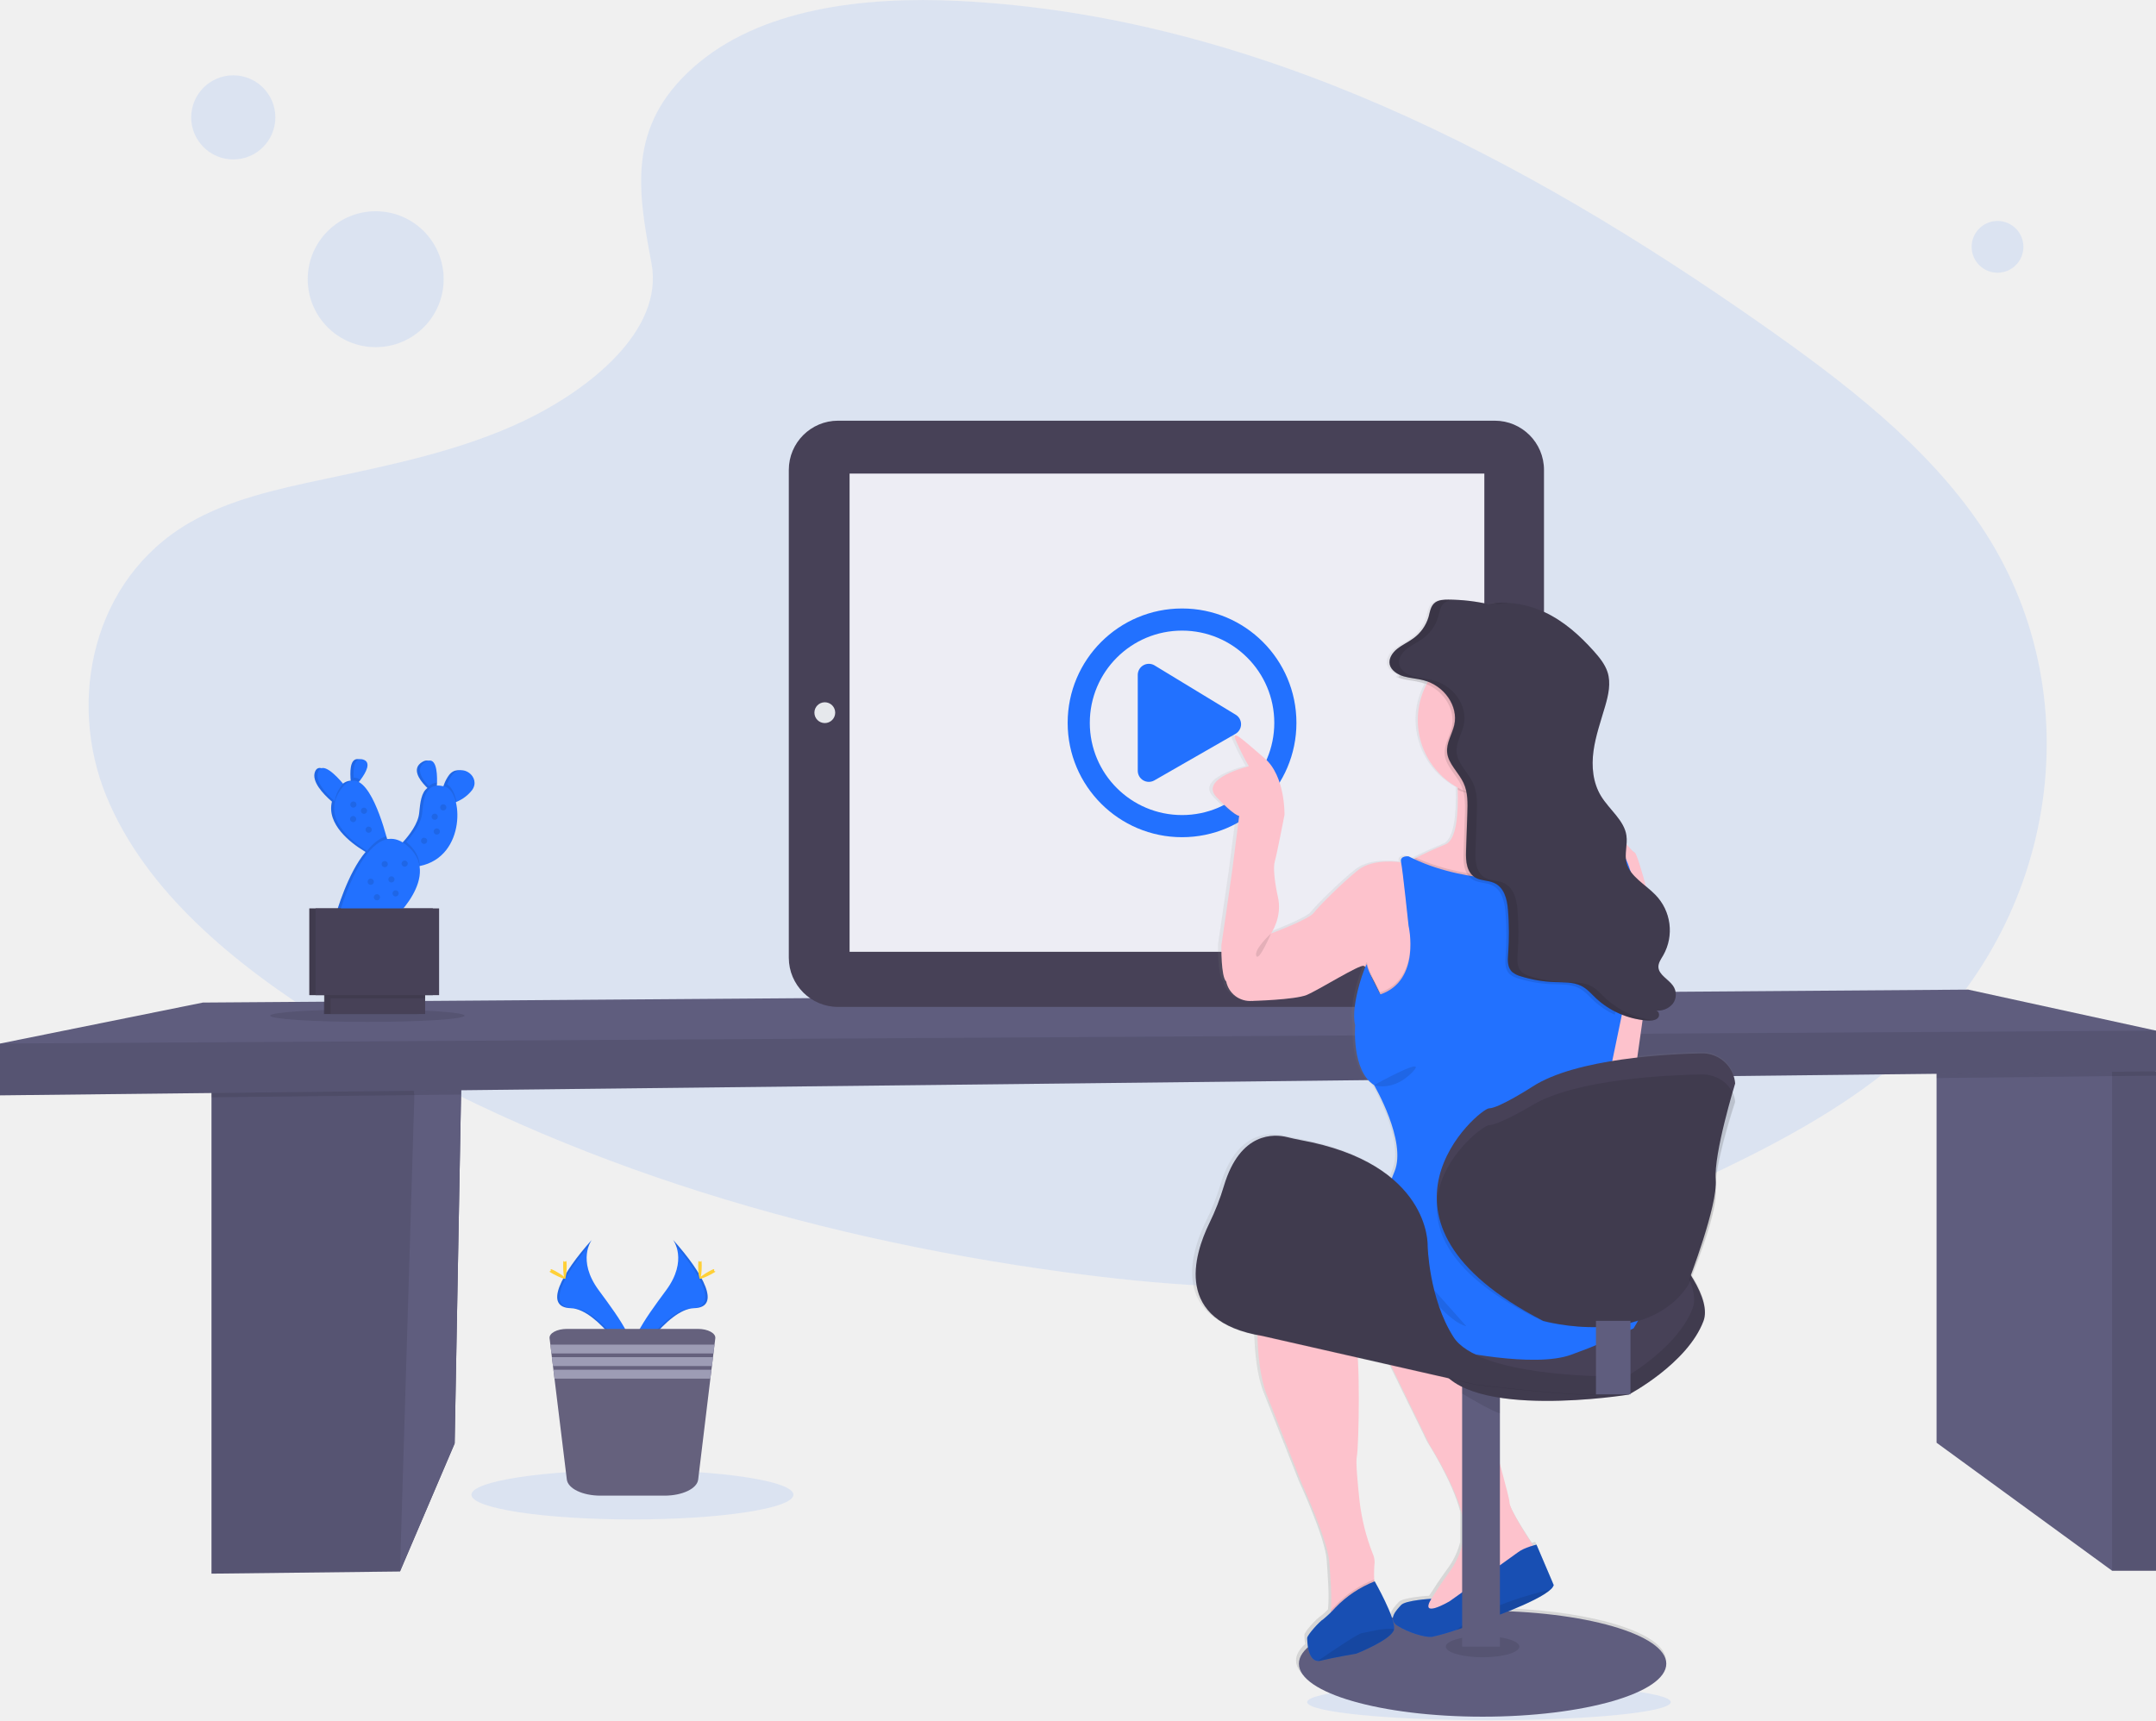
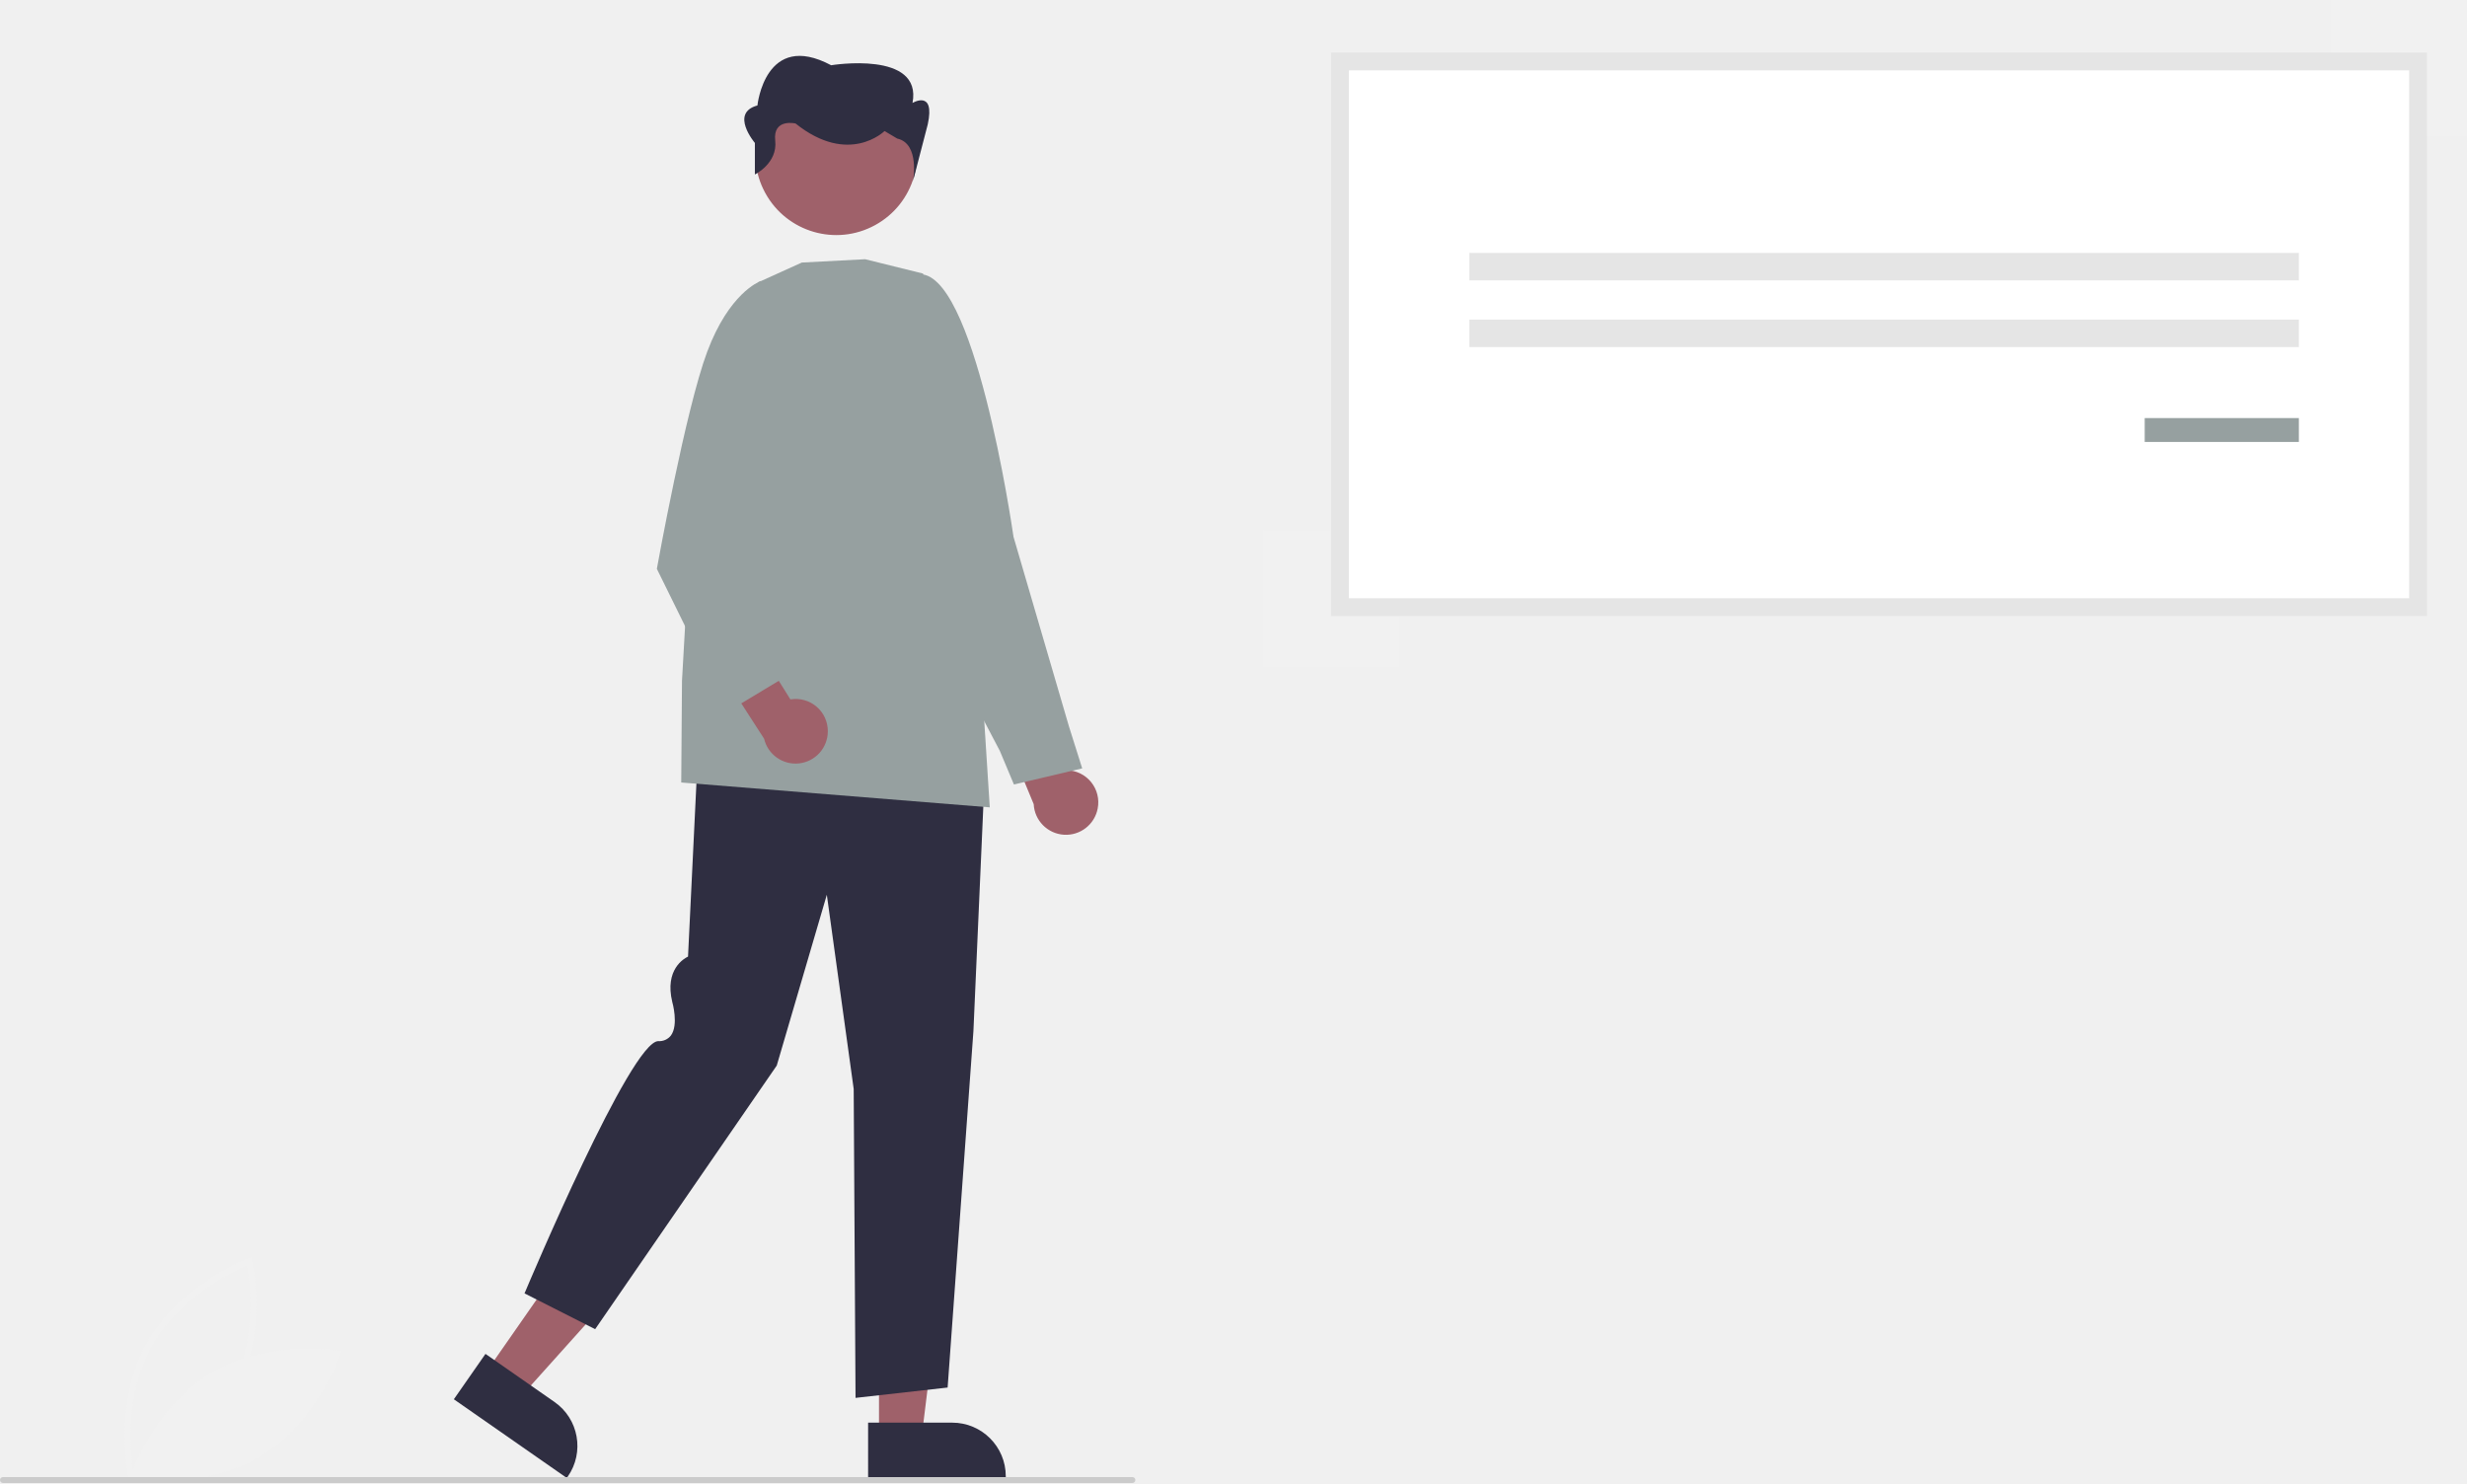
- <svg xmlns="http://www.w3.org/2000/svg" id="26e08365-e7f3-4f87-b2fd-e29738693ebb" data-name="Layer 1" width="999" height="797.25" viewBox="0 0 999 797.25">
-   <defs>
-     <linearGradient id="c24143ca-a0c1-48a5-a3b5-0343775bf348" x1="778.67" y1="845.35" x2="778.67" y2="329.26" gradientUnits="userSpaceOnUse">
-       <stop offset="0" stop-color="gray" stop-opacity="0.25" />
-       <stop offset="0.54" stop-color="gray" stop-opacity="0.12" />
-       <stop offset="1" stop-color="gray" stop-opacity="0.1" />
-     </linearGradient>
-   </defs>
-   <path d="M421.71,82.64c30.78-27.43,79.11-33,123.09-30.84,138.16,6.87,262.87,73.56,370.74,149,39.05,27.31,77.5,56.74,102.85,94.35,51.6,76.57,36.3,182.63-35.46,245.7-24.41,21.46-54,37.91-84.39,52.5-54,25.93-112.31,46.74-173.62,52.67-43.73,4.22-88,.79-131.46-5.11C472,624.45,352.81,588,252.9,525.72c-43.82-27.33-85.13-61.3-103.19-105.52S143.21,320,188,293.8c18.51-10.82,40.64-15.71,62.3-20.3,31.89-6.76,64.29-13.42,93.06-27.15,29.72-14.19,64.92-41.63,59-73C396,139.63,391,110,421.71,82.64Z" transform="translate(-100.5 -51.37)" fill="#2271ff" opacity="0.1" />
-   <circle cx="174.08" cy="129.4" r="31.5" fill="#2271ff" opacity="0.1" />
-   <circle cx="108.09" cy="54.4" r="19.5" fill="#2271ff" opacity="0.1" />
-   <circle cx="925.57" cy="114.4" r="12" fill="#2271ff" opacity="0.1" />
-   <ellipse cx="689.92" cy="788.85" rx="84.24" ry="8.4" fill="#2271ff" opacity="0.1" />
-   <polygon points="214 487.31 213.63 507.26 210.67 668.97 185.33 728.31 98 729.31 98 496.5 189.14 489.28 214 487.31" fill="#5f5d7e" />
-   <polygon points="214 487.31 213.63 507.26 210.67 668.97 185.33 728.31 98 729.31 98 496.5 189.14 489.28 214 487.31" opacity="0.1" />
-   <polygon points="214 487.31 213.63 507.26 210.67 668.97 185.33 728.31 192 507.64 191.98 507.5 189.14 489.28 214 487.31" fill="#5f5d7e" />
-   <polygon points="189.14 489.28 214 487.31 213.63 507.26 191.98 507.5 98 508.55 98 496.5 189.14 489.28" opacity="0.1" />
-   <polygon points="999 496.5 999 727.97 978.67 727.97 897.33 668.64 897.33 489.97 970 483.14 974.46 485.19 978.67 487.13 999 496.5" fill="#5f5d7e" />
-   <rect x="978.67" y="485.19" width="20.33" height="242.78" opacity="0.1" />
-   <polygon points="999 485.19 999 498.5 978.67 498.73 897.33 499.63 897.33 489.97 970 483.14 974.46 485.19 978.67 487.13 978.67 485.19 999 485.19" opacity="0.1" />
-   <polygon points="999 477.64 999 496.5 0 507.64 0 483.64 94 464.64 912 458.64 999 477.64" fill="#5f5d7e" />
-   <polygon points="999 477.64 999 496.5 0 507.64 0 483.64 999 477.64" opacity="0.1" />
-   <rect x="365.5" y="194.97" width="349.92" height="271.69" rx="22.82" ry="22.82" fill="#474157" />
-   <rect x="393.66" y="219.48" width="294.12" height="221.63" fill="#ededf4" />
-   <circle cx="382.18" cy="330.29" r="4.82" fill="#e6e8ec" />
-   <circle cx="700.81" cy="330.81" r="7.95" fill="#e6e8ec" />
-   <path d="M672.93,382.52l-37.61-22.86a5.14,5.14,0,0,0-7.63,4.48V408.6a5.14,5.14,0,0,0,7.63,4.48l37.61-21.58A5.15,5.15,0,0,0,672.93,382.52Zm28.28,3.85a53,53,0,1,0-53,53A53,53,0,0,0,701.21,386.37Zm-95.74,0a42.74,42.74,0,1,1,42.74,42.74A42.73,42.73,0,0,1,605.47,386.37Z" transform="translate(-100.5 -51.37)" fill="#2271ff" />
-   <path d="M904.38,560.51a12.5,12.5,0,0,0-1.13-3.52c.76-2.59,1.25-4.18,1.25-4.18s0-.38-.12-1a15.35,15.35,0,0,0-15.55-12.88c-6,.11-17.38.51-30,1.93.72-5.05,1.58-11.09,2.48-17.31l1.65.18c.38,0,.78,0,1.18.06h.53a5.44,5.44,0,0,0,3.66-1.12,2.16,2.16,0,0,0-.67-3.54,8.92,8.92,0,0,0,7.83-3.28,7,7,0,0,0,0-8.14c-2.11-3-6.58-5-6.82-8.53-.13-2,1.21-3.8,2.26-5.57a23.27,23.27,0,0,0-3.67-27.95,54.76,54.76,0,0,0-4.44-3.95c-2.2-8.08-4.5-15.3-5.18-15.53-.88-.29-2.39-2.19-3.83-3.82a18.4,18.4,0,0,0-.07-4.13c-1.06-7-8-12-11.82-18.18s-4.51-13.75-3.53-20.83,3.45-13.93,5.46-20.84c1.5-5.13,2.75-10.58,1.07-15.67-1.19-3.63-3.78-6.77-6.45-9.72-6.41-7.09-13.8-13.73-22.92-18a45.55,45.55,0,0,0-20.29-4.34h-.07l-1.1.06-.78.05-.78.08-.83.08h0c-.85.11-1.69.24-2.53.41a87.31,87.31,0,0,0-18.55-2.08h-.81a9.5,9.5,0,0,0-5.3,1.25c-2.22,1.55-2.5,4.33-3.17,6.75a18.73,18.73,0,0,1-7.2,10c-2.39,1.72-5.2,3-7.48,4.8s-4.06,4.5-3.45,7.16c.51,2.23,2.59,3.89,5,4.9-.29.36-.59.71-.87,1.08.47.19,1,.36,1.43.5,3,.89,6.23,1,9.27,1.81a20.31,20.31,0,0,1,2.46.83,35.12,35.12,0,0,0-4.11,16.52,35.59,35.59,0,0,0,18.62,31.22c0,.34,0,.67,0,1,.31,10.44-.48,23.14-5.82,25.29s-10.45,4.58-13.6,6.15l-1,.53c-.83-.38-1.66-.78-2.47-1.2,0,0-4.25-.5-3.51,2.74,0,0-12.85-2-19.9,3.49s-18.62,16.95-20.89,19.94S688,483.54,688,483.54s5.53-7.73,3.14-17.2c0,0-2.64-11.42-1.38-16s4.53-21.58,4.53-21.58.46-17.94-9.33-26.17-16.6-15-12.82-7a111.46,111.46,0,0,0,5.54,10.71s-23.41,5.56-15.1,14.24,10.57,8.69,10.57,8.69-2.77,21.43-3.28,25.42-5,34.39-5,34.39-.25,14.46,2.27,16.7c0,0,1.65,9.31,12.08,9,0,0,19.88-.5,25.42-2.74s24.66-14.21,26.68-13.46a1.15,1.15,0,0,1,.39.26,2.83,2.83,0,0,1,.3.3c-2,4.43-6.74,19.47-4.72,26.86,0,0-1.76,20.93,8.81,27.66,0,0,15.35,25.92,9.56,39.87-.46,1.13-.87,2.17-1.25,3.18-8.79-7.29-22.2-14-42.68-17.71-2.09-.38-4.17-.84-6.23-1.34-5.82-1.41-21.83-2.7-29.45,22.61a111.36,111.36,0,0,1-6.76,17.12c-3,6.07-6.33,14.77-6.4,23.4-.17,12.1,6.08,24.09,28.76,28.49.25,9,1.28,19.72,4.36,27.43,6.29,15.7,16.36,41.12,16.36,41.12s12.08,25.92,12.84,36.38c.49,6.85,1.21,15.83.71,22,0,.38-.06.74-.1,1.1a26.52,26.52,0,0,1-3.38,3.07c-1.76,1-7.55,7.23-7.55,8.72a26.64,26.64,0,0,0,.38,4.26c-2.74,2.39-4.24,5-4.24,7.6,0,13.52,38.37,24.48,85.7,24.48s85.69-11,85.69-24.48c0-12.34-32-22.54-73.58-24.22,8.67-3.46,16.37-7.09,19.56-10a4.68,4.68,0,0,0,1.51-2.06l-8.05-18.69s-.63.14-1.56.41l-.56-.84c-3.58-5.45-10.47-16.31-10.47-19.26,0-1.09-1.82-8.06-4.46-17.61V698c26.26,4,60.1-1.44,60.1-1.44l.15-.08h.66v-.36c4.55-2.52,27.31-15.85,34.06-33.53,2-5.16-.49-12.55-5.44-20.45,3.46-8.59,12-30.78,11.15-39.63,0-.47-.06-1-.06-1.52a26.12,26.12,0,0,0,.1-2.72c1-13,9-36.75,9-36.75S904.48,561.11,904.38,560.51Zm-170-57.76c1.82,3.2,3.77,7.29,4.54,8.95h0S736.26,506.8,734.43,502.75Zm1.9,280.1-.19.07,0-1a59.38,59.38,0,0,1,.19-7.82,9.16,9.16,0,0,0-.86-4.06,96,96,0,0,1-6.13-24.13c-1-8.72-1.83-18.23-1.31-20.65.78-3.71,1.42-31.81.45-45.66l15.48,3.48,18,36.7s11.58,17.92,15.17,32.06V766a34.6,34.6,0,0,1-5.41,11.74c-2.39,3.27-4.72,6.58-6.88,10-.66,1.06-1.39,2.15-2.12,3.17-.24,0-12.07.69-14.08,2.91-1.24,1.37-3.4,3.53-3.76,5.7l-.51.08C742,792.69,736.33,782.85,736.33,782.85Z" transform="translate(-100.5 -51.37)" fill="url(#c24143ca-a0c1-48a5-a3b5-0343775bf348)" />
-   <path d="M812.43,770l-4,13-17,14.75-25,7.18s-11.75-6.43-7.75-7.68c1.11-.35,2.43-1.62,3.77-3.28-1.4,5.1,9.73-1.47,9.73-1.47s28.75-20.5,31.75-22.75a22.61,22.61,0,0,1,6.4-2.93C811.58,768.77,812.43,770,812.43,770Z" transform="translate(-100.5 -51.37)" opacity="0.1" />
-   <path d="M812.43,770l-4,13-17,14.75-25,7.18s-11.75-6.43-7.75-7.68c1.11-.35,2.43-1.62,3.77-3.28a50,50,0,0,0,3.34-4.82c2.14-3.44,4.46-6.76,6.83-10a36,36,0,0,0,6.31-16.61c1.75-13.75-16-41.5-16-41.5l-32.25-66.25,45,5.5s24.25,83.25,24.25,87.25c0,3,6.84,13.85,10.4,19.32C811.58,768.77,812.43,770,812.43,770Z" transform="translate(-100.5 -51.37)" fill="#fdc2cc" />
-   <ellipse cx="686.97" cy="771.05" rx="85.12" ry="24.55" fill="#5f5d7e" />
-   <path d="M820.43,786a4.8,4.8,0,0,1-1.5,2.07c-6.18,5.67-29.29,14.1-43.57,18.68A101.11,101.11,0,0,1,763.93,810c-3.5.25-10.75-2-15.75-5.07s-.5-7.43,1.52-9.68,14-2.92,14-2.92c-5.75,9.57,8.49,1.17,8.49,1.17s28.75-20.5,31.75-22.75,8.5-3.5,8.5-3.5Z" transform="translate(-100.5 -51.37)" fill="#2271ff" />
-   <path d="M820.43,786a4.8,4.8,0,0,1-1.5,2.07c-6.18,5.67-29.29,14.1-43.57,18.68A101.11,101.11,0,0,1,763.93,810c-3.5.25-10.75-2-15.75-5.07s-.5-7.43,1.52-9.68,14-2.92,14-2.92c-5.75,9.57,8.49,1.17,8.49,1.17s28.75-20.5,31.75-22.75,8.5-3.5,8.5-3.5Z" transform="translate(-100.5 -51.37)" opacity="0.3" />
-   <path d="M818.93,788.09c-6.18,5.67-29.29,14.1-43.57,18.68C788.3,795.81,810,790.08,818.93,788.09Z" transform="translate(-100.5 -51.37)" opacity="0.1" />
-   <ellipse cx="686.97" cy="763.14" rx="17.03" ry="4.91" opacity="0.1" />
-   <rect x="677.5" y="633.64" width="17.5" height="129.5" fill="#5f5d7e" />
-   <path d="M795.5,691.43v15c-3.5-1.08-11.49-5.63-17.5-9.21V685h3.65Z" transform="translate(-100.5 -51.37)" opacity="0.1" />
-   <path d="M754.27,628.63s57.78-14.87,72.16-26,70.85,41.24,63.39,61-34.62,34.07-34.62,34.07-75.11,12.22-87.9-13.27S754.27,628.63,754.27,628.63Z" transform="translate(-100.5 -51.37)" fill="#474157" />
-   <path d="M754.27,628.63s57.78-14.87,72.16-26,70.85,41.24,63.39,61-34.62,34.07-34.62,34.07-75.11,12.22-87.9-13.27S754.27,628.63,754.27,628.63Z" transform="translate(-100.5 -51.37)" opacity="0.1" />
-   <path d="M749.27,622.63s57.78-14.87,72.16-26,70.85,41.24,63.39,61-34.62,34.07-34.62,34.07-75.11,12.22-87.9-13.27S749.27,622.63,749.27,622.63Z" transform="translate(-100.5 -51.37)" fill="#474157" />
-   <path d="M695.68,486.27,689.43,484s5.5-7.75,3.13-17.25c0,0-2.63-11.46-1.38-16.1s4.5-21.65,4.5-21.65.46-18-9.27-26.25-16.48-15-12.73-7a111.4,111.4,0,0,0,5.5,10.75s-23.25,5.57-15,14.29,10.5,8.71,10.5,8.71-2.75,21.5-3.25,25.5-5,34.5-5,34.5-.25,14.5,2.25,16.75a11.31,11.31,0,0,0,12,9C682.46,515.22,703.68,491.77,695.68,486.27Z" transform="translate(-100.5 -51.37)" fill="#fdc2cc" />
-   <path d="M846.68,440.27v14L832.18,459l-24.7,18.18L800.93,482l-29.25-11.75-18.5-19.5s.9-.49,2.46-1.3l1-.53c3.13-1.57,8.06-4,13.51-6.17s6.09-14.89,5.78-25.37l0-1c-.25-7.35-1-13.36-1-13.36s3.05-.58,7.49-1.24c12.31-1.83,35.28-4.3,33.26,3.24a17.37,17.37,0,0,0,0,7.79c.06.28.12.57.19.85,2.08,9.09,8.52,18.61,8.52,18.61l20,7.2.56.2Z" transform="translate(-100.5 -51.37)" fill="#fdc2cc" />
-   <path d="M846.68,444.52v-4.25a14,14,0,0,1,4.75,0c1.75.5,5.07,5.75,6.57,6.25s10.68,34.75,9.68,37.75S857.23,555,857.23,555l-19.05,21-3.75-57.75L846.68,484Z" transform="translate(-100.5 -51.37)" fill="#fdc2cc" />
-   <path d="M747.93,601.77s-17.41,3.75-15.2,9.25,11.95,5.75,11.95,5.75Z" transform="translate(-100.5 -51.37)" fill="#fdc2cc" />
-   <path d="M772.18,490.72l-13.25,28.55-15.75,11.5L740.43,513s-5.32-11.75-7.61-13.74a1.15,1.15,0,0,0-.39-.26c-2-.75-21,11.25-26.5,13.5s-25.25,2.75-25.25,2.75L689.43,484s17.5-6.5,19.75-9.5,13.75-14.5,20.75-20S749.7,451,749.7,451l.2.08,3.28,1.42,9.5,23.25Z" transform="translate(-100.5 -51.37)" fill="#fdc2cc" />
-   <path d="M737.43,775.52a59.64,59.64,0,0,0-.19,7.84c.07,2.79.19,5.16.19,5.16l-5.75,12s-19.75,6.5-16.5,3.75c1.13-.95,1.71-3.42,2-6.69.49-6.18-.22-15.19-.71-22.06-.75-10.5-12.75-36.5-12.75-36.5s-10-25.5-16.25-41.25-4-44.25-4-44.25,1-21.5,5.5-28,22-8.75,22-8.75L719.18,644s6.75,25.5,9.25,29.25,1.75,48.5.75,53.25c-.51,2.43.35,12,1.31,20.72a97.31,97.31,0,0,0,6.08,24.2A9.24,9.24,0,0,1,737.43,775.52Z" transform="translate(-100.5 -51.37)" fill="#fdc2cc" />
-   <path d="M737.43,788.52l-5.75,12s-19.75,6.5-16.5,3.75c1.13-.95,1.71-3.42,2-6.69.71-.71,1.47-1.49,2.25-2.29a50.49,50.49,0,0,1,17.85-11.93h0C737.31,786.15,737.43,788.52,737.43,788.52Z" transform="translate(-100.5 -51.37)" opacity="0.1" />
-   <path d="M746.45,806.38a.59.59,0,0,1,0,.14c-1,4.75-17.5,11.25-17.5,11.25s-10.5,1.75-16.5,3.25a4.15,4.15,0,0,1-1.41.13c-4.63-.35-4.84-9.26-4.84-10.63s5.75-7.75,7.5-8.75a53.63,53.63,0,0,0,5.56-5.33,51.6,51.6,0,0,1,18.22-12.17h0S747.25,801.45,746.45,806.38Z" transform="translate(-100.5 -51.37)" fill="#2271ff" />
-   <path d="M746.45,806.38a.59.59,0,0,1,0,.14c-1,4.75-17.5,11.25-17.5,11.25s-10.5,1.75-16.5,3.25a4.15,4.15,0,0,1-1.41.13c-4.63-.35-4.84-9.26-4.84-10.63s5.75-7.75,7.5-8.75a53,53,0,0,0,5.64-5.41,50.57,50.57,0,0,1,17.86-12l.28-.11S747.25,801.45,746.45,806.38Z" transform="translate(-100.5 -51.37)" opacity="0.3" />
-   <path d="M746.45,806.38a.59.59,0,0,1,0,.14c-1,4.75-17.5,11.25-17.5,11.25s-10.5,1.75-16.5,3.25a4.15,4.15,0,0,1-1.41.13c5.44-3.73,18.63-12.68,20.41-12.88S742,805.55,746.45,806.38Z" transform="translate(-100.5 -51.37)" opacity="0.1" />
-   <path d="M815.91,413.66c-6.18,5.09-11.86,4.36-20.49,4.36-6.24,0-14.35,2.19-19.46-.62-.21-7.81-1-14.38-1-14.38s43.5-8.25,40.75,2A18.18,18.18,0,0,0,815.91,413.66Z" transform="translate(-100.5 -51.37)" opacity="0.1" />
-   <path d="M828.93,385.06a35.75,35.75,0,0,1-35.75,35.75c-.92,0-1.84,0-2.74-.1h0a35.75,35.75,0,1,1,38.5-35.65Z" transform="translate(-100.5 -51.37)" fill="#fdc2cc" />
-   <path d="M762.68,475.77l9.5,15-13.25,28.55-15.75,11.5L740.43,513s-5.32-11.75-7.61-13.74c.66-1.61,1.11-2.35,1.11-1.76,0,2.5,6.15,13.75,6.15,13.75,19-6.5,13.1-31.75,13.1-31.75s-2.36-22.5-3.28-28.42l3.28,1.42Z" transform="translate(-100.5 -51.37)" opacity="0.1" />
-   <path d="M846.68,440.27v14L832.18,459l-24.7,18.18L800.93,482l-29.25-11.75-18.5-19.5s.9-.49,2.46-1.3l1-.53c12.87,5.85,26.8,8,36.75,8.77a111,111,0,0,0,13.76.31C844.82,452,845.94,442.9,845,439.67Z" transform="translate(-100.5 -51.37)" opacity="0.1" />
-   <path d="M857.43,667a280.29,280.29,0,0,1-29,12.25c-17.25,6.25-55.25-2-60-3.25s-41.25-15.75-55.25-21.25-17.5-1-20.75-1.5-5.5-6.75-6-8.5,9-17,14.25-24.75,21-6.25,23.25-6.75,18,0,18,0-1-5,4.75-19-9.5-40-9.5-40c-10.5-6.75-8.75-27.75-8.75-27.75-2.5-9.25,5.5-30.5,5.5-28s6.15,13.75,6.15,13.75c19-6.5,13.1-31.75,13.1-31.75s-2.75-26.25-3.48-29.5,3.48-2.75,3.48-2.75q1.22.63,2.46,1.2c13.16,6.2,27.56,8.46,37.78,9.24a111,111,0,0,0,13.76.31c45.67-7.37,37.58-19.12,37.28-19.54l2.22.79c16.5,12,11.5,51.75,11.5,51.75L852,521.67l-4.59,22.1s16.25,98.5,17.75,103.5S857.43,667,857.43,667Z" transform="translate(-100.5 -51.37)" fill="#2271ff" />
-   <path d="M735.68,622c-1,.75-12.25,24-4,30.5S735.68,622,735.68,622Z" transform="translate(-100.5 -51.37)" opacity="0.1" />
-   <path d="M743.68,625.27c.25.75,23.5,37.75,36.25,40.75Z" transform="translate(-100.5 -51.37)" opacity="0.1" />
-   <path d="M799.69,332.48l-3.72.79a25.07,25.07,0,0,1,3.14-.93Z" transform="translate(-100.5 -51.37)" opacity="0.1" />
-   <path d="M855.71,492l-7,29.65a36.22,36.22,0,0,1-9.72-6.51c-2.23-2.12-4.23-4.55-7.1-5.94-3.69-1.79-8.14-1.55-12.33-1.7a59.32,59.32,0,0,1-15.42-2.64,10.88,10.88,0,0,1-4-1.94c-2.38-2.1-2.22-5.49-2-8.45a129.57,129.57,0,0,0,.15-17.29c-.06-1.08-.14-2.16-.23-3.24-.4-4.83-1.7-10.43-6.64-12.5-2.54-1-5.57-.92-8-2.13a6.61,6.61,0,0,1-1-.62c-3.6-2.52-3.93-7.57-3.79-11.82q.32-8.76.61-17.53a50.94,50.94,0,0,0-.19-8.65h0a19.21,19.21,0,0,0-1.56-5.52c-2.17-4.64-6.69-8.51-7.5-13.41a5.43,5.43,0,0,1-.09-.69c-.42-4.38,2.34-8.46,3.31-12.77,1.94-8.67-4.58-18.17-14.17-20.66-3-.78-6.22-.93-9.21-1.82a14.79,14.79,0,0,1-1.41-.5c7.24-9.66,19.65-16,33.74-16,22.33,0,40.44,16,40.44,35.75,0,11.2-5.83,21.19-14.94,27.75.06.28.13.57.21.85,2.35,9.09,9.64,18.61,9.64,18.61l22.64,7.2,2.52.8C861.37,452.27,855.71,492,855.71,492Z" transform="translate(-100.5 -51.37)" opacity="0.1" />
-   <path d="M868,520.72c-.22,0-.43-.05-.64-.09A1.33,1.33,0,0,1,868,520.72Z" transform="translate(-100.5 -51.37)" opacity="0.1" />
-   <path d="M790.68,331.49a86,86,0,0,0-19.08-2.23c-2.09,0-4.33.11-6,1.26-2.21,1.55-2.49,4.35-3.15,6.77a18.78,18.78,0,0,1-7.15,10c-2.37,1.73-5.16,3-7.43,4.82s-4,4.52-3.43,7.18S748,364,751,364.85s6.19,1,9.21,1.82c9.59,2.49,16.1,12,14.16,20.65-1,4.31-3.73,8.39-3.31,12.77.49,5.23,5.32,9.26,7.59,14.11,2.07,4.42,1.93,9.38,1.77,14.16l-.61,17.54c-.16,4.62.24,10.18,4.8,12.44,2.44,1.2,5.48,1.07,8,2.13,4.94,2.06,6.24,7.67,6.64,12.49a129.1,129.1,0,0,1,.08,20.53c-.23,3-.39,6.35,2,8.45a10.72,10.72,0,0,0,4,1.94,59.32,59.32,0,0,0,15.42,2.64c4.2.16,8.64-.08,12.33,1.7,2.87,1.39,4.87,3.83,7.1,5.94a39.24,39.24,0,0,0,23.18,10.15c1.85.16,3.95.12,5.24-1.07s.53-3.76-1.31-3.61a8.89,8.89,0,0,0,8.42-3.22,7.1,7.1,0,0,0,0-8.17c-2.09-3-6.53-5-6.77-8.56-.13-2,1.2-3.81,2.24-5.59a23.51,23.51,0,0,0-3.64-28c-4.69-4.85-11.72-8.53-13.36-14.75-1.09-4.16.56-8.53-.07-12.76-1-7-7.93-12-11.74-18.24s-4.48-13.79-3.51-20.89,3.43-14,5.43-20.9c1.49-5.15,2.72-10.62,1.06-15.73-1.19-3.63-3.75-6.78-6.41-9.75-6.37-7.11-13.7-13.77-22.76-18s-20.1-5.87-29.72-2.74" transform="translate(-100.5 -51.37)" fill="#474157" />
-   <path d="M790.68,331.49a86,86,0,0,0-19.08-2.23c-2.09,0-4.33.11-6,1.26-2.21,1.55-2.49,4.35-3.15,6.77a18.78,18.78,0,0,1-7.15,10c-2.37,1.73-5.16,3-7.43,4.82s-4,4.52-3.43,7.18S748,364,751,364.85s6.19,1,9.21,1.82c9.59,2.49,16.1,12,14.16,20.65-1,4.31-3.73,8.39-3.31,12.77.49,5.23,5.32,9.26,7.59,14.11,2.07,4.42,1.93,9.38,1.77,14.16l-.61,17.54c-.16,4.62.24,10.18,4.8,12.44,2.44,1.2,5.48,1.07,8,2.13,4.94,2.06,6.24,7.67,6.64,12.49a129.1,129.1,0,0,1,.08,20.53c-.23,3-.39,6.35,2,8.45a10.72,10.72,0,0,0,4,1.94,59.32,59.32,0,0,0,15.42,2.64c4.2.16,8.64-.08,12.33,1.7,2.87,1.39,4.87,3.83,7.1,5.94a39.24,39.24,0,0,0,23.18,10.15c1.85.16,3.95.12,5.24-1.07s.53-3.76-1.31-3.61a8.89,8.89,0,0,0,8.42-3.22,7.1,7.1,0,0,0,0-8.17c-2.09-3-6.53-5-6.77-8.56-.13-2,1.2-3.81,2.24-5.59a23.51,23.51,0,0,0-3.64-28c-4.69-4.85-11.72-8.53-13.36-14.75-1.09-4.16.56-8.53-.07-12.76-1-7-7.93-12-11.74-18.24s-4.48-13.79-3.51-20.89,3.43-14,5.43-20.9c1.49-5.15,2.72-10.62,1.06-15.73-1.19-3.63-3.75-6.78-6.41-9.75-6.37-7.11-13.7-13.77-22.76-18s-20.1-5.87-29.72-2.74" transform="translate(-100.5 -51.37)" opacity="0.1" />
-   <path d="M737.18,554.27s8.5,3.25,17.5-5.75S737.18,554.27,737.18,554.27Z" transform="translate(-100.5 -51.37)" opacity="0.1" />
-   <g opacity="0.1">
-     <path d="M794.44,331.34a35.56,35.56,0,0,1,5-.63,37.93,37.93,0,0,0-7,.22Z" transform="translate(-100.5 -51.37)" />
-     <path d="M844.58,514.16c-2.24-2.11-4.23-4.55-7.11-5.94-3.68-1.78-8.13-1.54-12.33-1.7a59,59,0,0,1-15.42-2.64,10.72,10.72,0,0,1-4-1.94c-2.38-2.1-2.21-5.48-2-8.45a129.1,129.1,0,0,0-.08-20.53c-.41-4.82-1.7-10.43-6.65-12.49-2.53-1.06-5.56-.93-8-2.13-4.56-2.26-5-7.82-4.81-12.44q.31-8.77.61-17.53c.17-4.79.3-9.75-1.77-14.17-2.27-4.85-7.1-8.87-7.59-14.11-.41-4.37,2.35-8.46,3.32-12.77,1.94-8.67-4.58-18.16-14.17-20.65-3-.78-6.22-.94-9.21-1.82s-5.89-2.78-6.51-5.5,1.15-5.36,3.42-7.19,5.06-3.09,7.44-4.82a18.71,18.71,0,0,0,7.14-10c.67-2.42,1-5.21,3.15-6.77a8,8,0,0,1,4.1-1.2c-.89,0-1.78-.05-2.66-.05-2.09,0-4.33.11-6,1.25-2.21,1.56-2.49,4.35-3.15,6.77a18.78,18.78,0,0,1-7.15,10c-2.37,1.73-5.16,3-7.43,4.82s-4,4.52-3.43,7.19,3.53,4.61,6.52,5.5,6.19,1,9.21,1.82c9.59,2.49,16.1,12,14.16,20.65-1,4.31-3.73,8.4-3.31,12.77.49,5.24,5.32,9.26,7.59,14.11,2.07,4.42,1.94,9.38,1.77,14.17q-.31,8.76-.61,17.53c-.16,4.62.24,10.18,4.8,12.44,2.44,1.2,5.48,1.07,8,2.13,4.94,2.06,6.24,7.67,6.64,12.49a129.1,129.1,0,0,1,.08,20.53c-.23,3-.39,6.35,2,8.45a10.72,10.72,0,0,0,4,1.94,58.91,58.91,0,0,0,15.42,2.64c4.2.16,8.64-.08,12.33,1.7,2.87,1.39,4.87,3.83,7.11,5.94a39.18,39.18,0,0,0,23.17,10.15,10.71,10.71,0,0,0,3.35-.13A39.11,39.11,0,0,1,844.58,514.16Z" transform="translate(-100.5 -51.37)" />
-   </g>
-   <path d="M689.43,484s-8,7.34-6.83,10.34S689.43,484,689.43,484Z" transform="translate(-100.5 -51.37)" opacity="0.1" />
-   <path d="M696.85,578.35c-5.77-1.41-21.68-2.71-29.25,22.68a112.32,112.32,0,0,1-6.71,17.17c-7.26,14.91-16.64,45.57,24.61,52.32l99,22.5s53,6.5,56.5,4,3-8,3-8-58.5,0-70-18-12-42.5-12-42.5,1.44-37.83-59-48.82C701,579.32,698.9,578.85,696.85,578.35Z" transform="translate(-100.5 -51.37)" fill="#474157" />
-   <path d="M696.85,578.52c-5.77-1.41-21.68-2.71-29.25,22.69a112.32,112.32,0,0,1-6.71,17.17c-7.26,14.9-16.64,45.56,24.61,52.31l99,22.5s53,6.5,56.5,4,3-8,3-8-58.5,0-70-18-12-42.5-12-42.5,1.44-37.83-59-48.82C701,579.49,698.9,579,696.85,578.52Z" transform="translate(-100.5 -51.37)" opacity="0.1" />
-   <path d="M904.38,552.48a15.29,15.29,0,0,0-15.45-12.92c-14.24.26-58.07,2.16-78.43,15.46,0,0-15.5,10-20,10s-65.5,52,25,98.5c0,0,48.5,13.8,67.5-18.6,0,0,13.5-34.8,12.5-46.85s9-44.55,9-44.55S904.48,553.13,904.38,552.48Z" transform="translate(-100.5 -51.37)" fill="#474157" />
-   <path d="M904.38,561.24c-1.14-7-7.8-12.06-15.45-11.93-14.24.24-58.07,2-78.43,14.27,0,0-15.5,9.23-20,9.23s-65.5,48,25,90.93c0,0,48.5,12.74,67.5-17.17,0,0,13.5-32.13,12.5-43.25s9-41.12,9-41.12S904.48,561.84,904.38,561.24Z" transform="translate(-100.5 -51.37)" opacity="0.1" />
-   <rect x="739.5" y="612.14" width="16" height="34.07" fill="#5f5d7e" />
-   <ellipse cx="170.24" cy="470.71" rx="45.04" ry="2.89" opacity="0.1" />
-   <path d="M308.54,410.62a17.18,17.18,0,0,0-2.28,4.29c-.14.38-.28.8-.42,1.21a3.69,3.69,0,0,0-.79-.27,11.34,11.34,0,0,0-3.57-.31c0-.46.06-1,.07-1.46.15-5.27-.47-12.62-5.5-9.51-4.82,3-1.38,8,1.73,11.21l.8.78c-2.84,2-3.38,6.73-3.85,11.64s-4.64,10.29-7.41,13.34c-.28.31-.53.59-.78.85a10.11,10.11,0,0,0-8.05-2.07c-.11-.43-.24-.88-.37-1.36-2.24-8.08-6.89-22.09-12.82-25.16l.78-1c2.52-3.3,5.36-8.19,1.17-9.45s-4.57,4.25-4.34,8.37c0,.52.08,1,.12,1.46a6.17,6.17,0,0,0-4.38,2.14l-.65-.76c-3.4-4-9.63-10.37-11.52-5.56-1.76,4.48,3.73,10.29,7.59,13.66l.24.21C251.72,433.4,263,442,269.12,445.72l.79.48c-8.4,9.9-13.59,28.45-13.59,28.45l23.52,4.2s15.6-13.45,13.6-26.09l.16,0c15.59-3.12,19.13-19.74,16.7-29.61l.28-.11a17.74,17.74,0,0,0,7.22-5.46C322.16,411.51,313,404.67,308.54,410.62Z" transform="translate(-100.5 -51.37)" fill="#2271ff" />
-   <path d="M308.54,410.62a17.18,17.18,0,0,0-2.28,4.29c-.14.38-.28.8-.42,1.21a3.69,3.69,0,0,0-.79-.27,11.34,11.34,0,0,0-3.57-.31c0-.46.06-1,.07-1.46.15-5.27-.47-12.62-5.5-9.51-4.82,3-1.38,8,1.73,11.21l.8.78c-2.84,2-3.38,6.73-3.85,11.64s-4.64,10.29-7.41,13.34c-.28.31-.53.59-.78.85a10.11,10.11,0,0,0-8.05-2.07c-.11-.43-.24-.88-.37-1.36-2.24-8.08-6.89-22.09-12.82-25.16l.78-1c2.52-3.3,5.36-8.19,1.17-9.45s-4.57,4.25-4.34,8.37c0,.52.08,1,.12,1.46a6.17,6.17,0,0,0-4.38,2.14l-.65-.76c-3.4-4-9.63-10.37-11.52-5.56-1.76,4.48,3.73,10.29,7.59,13.66l.24.21C251.72,433.4,263,442,269.12,445.72l.79.48c-8.4,9.9-13.59,28.45-13.59,28.45l23.52,4.2s15.6-13.45,13.6-26.09l.16,0c15.59-3.12,19.13-19.74,16.7-29.61l.28-.11a17.74,17.74,0,0,0,7.22-5.46C322.16,411.51,313,404.67,308.54,410.62Z" transform="translate(-100.5 -51.37)" opacity="0.1" />
-   <path d="M261.72,417.4,259,425.45s-1.53-1.08-3.46-2.78c-3.86-3.37-9.35-9.18-7.59-13.66,1.89-4.81,8.12,1.54,11.52,5.56C260.81,416.16,261.72,417.4,261.72,417.4Z" transform="translate(-100.5 -51.37)" fill="#2271ff" />
-   <path d="M267.52,412.81a38.89,38.89,0,0,1-2.68,3.15,42.22,42.22,0,0,1-.49-4.23c-.23-4.12.21-9.59,4.34-8.37S270,409.51,267.52,412.81Z" transform="translate(-100.5 -51.37)" fill="#2271ff" />
-   <path d="M303,414.08c-.08,2.65-.34,4.76-.34,4.76a34,34,0,0,1-3.43-3.06c-3.11-3.23-6.55-8.21-1.73-11.21C302.52,401.46,303.14,408.81,303,414.08Z" transform="translate(-100.5 -51.37)" fill="#2271ff" />
-   <path d="M319.24,417.55A17.74,17.74,0,0,1,312,423a20.18,20.18,0,0,1-2.42.87l-3.24-4.55a33.05,33.05,0,0,1,1.34-4.42,17.18,17.18,0,0,1,2.28-4.29C314.46,404.67,323.6,411.51,319.24,417.55Z" transform="translate(-100.5 -51.37)" fill="#2271ff" />
-   <path d="M259.44,414.57c1.37,1.59,2.28,2.83,2.28,2.83L259,425.45s-1.53-1.08-3.46-2.78a15.75,15.75,0,0,1,3.1-7.07C258.88,415.23,259.17,414.88,259.44,414.57Z" transform="translate(-100.5 -51.37)" opacity="0.1" />
-   <path d="M267.52,412.81a38.89,38.89,0,0,1-2.68,3.15,42.22,42.22,0,0,1-.49-4.23A5.46,5.46,0,0,1,267.52,412.81Z" transform="translate(-100.5 -51.37)" opacity="0.1" />
-   <path d="M281,444.77l-6.84,3s-1.49-.72-3.64-2.06c-7.19-4.43-21.64-15.56-11.95-28.68s17.77,10.42,20.95,21.92C280.53,442.4,281,444.77,281,444.77Z" transform="translate(-100.5 -51.37)" fill="#2271ff" />
-   <path d="M299.22,415.78a5.57,5.57,0,0,1,3.77-1.7c-.08,2.65-.34,4.76-.34,4.76A34,34,0,0,1,299.22,415.78Z" transform="translate(-100.5 -51.37)" opacity="0.1" />
-   <path d="M312,423a20.18,20.18,0,0,1-2.42.87l-3.24-4.55a33.05,33.05,0,0,1,1.34-4.42C309.79,416.14,311.33,419.17,312,423Z" transform="translate(-100.5 -51.37)" opacity="0.1" />
-   <path d="M295,452.73l-1.15.2c-22.93,3.49-7.56-8.88-7.56-8.88s1-.95,2.43-2.51c2.77-3.05,6.93-8.4,7.41-13.34.72-7.43,1.55-14.4,10.32-12.35C315.1,417.86,316.75,448.38,295,452.73Z" transform="translate(-100.5 -51.37)" fill="#2271ff" />
-   <rect x="150.3" y="458.44" width="43.81" height="11.52" fill="#474157" />
-   <rect x="143.34" y="421" width="57.24" height="40.2" fill="#474157" />
-   <rect x="149.88" y="458.44" width="43.81" height="11.52" opacity="0.1" />
-   <rect x="143.16" y="421.01" width="57.24" height="40.2" opacity="0.1" />
-   <rect x="153.18" y="458.44" width="43.81" height="11.52" fill="#474157" />
-   <path d="M279.56,439c1,3.44,1.48,5.81,1.48,5.81l-6.84,3s-1.49-.72-3.64-2.06C273.24,442.32,276.26,439.75,279.56,439Z" transform="translate(-100.5 -51.37)" opacity="0.1" />
-   <path d="M295,452.73l-1.15.2c-22.93,3.49-7.56-8.88-7.56-8.88s1-.95,2.43-2.51C293,445,294.81,448.83,295,452.73Z" transform="translate(-100.5 -51.37)" opacity="0.1" />
-   <path d="M257.76,474.65s12.84-46,30.85-31.8-7.33,36-7.33,36Z" transform="translate(-100.5 -51.37)" fill="#2271ff" />
-   <circle cx="163.74" cy="372.87" r="1.44" opacity="0.1" />
-   <circle cx="163.62" cy="379.6" r="1.44" opacity="0.1" />
-   <circle cx="205.39" cy="374.19" r="1.44" opacity="0.1" />
-   <circle cx="171.78" cy="408.64" r="1.44" opacity="0.1" />
-   <circle cx="202.39" cy="385.36" r="1.44" opacity="0.1" />
-   <circle cx="187.51" cy="400.24" r="1.44" opacity="0.1" />
-   <circle cx="168.66" cy="375.75" r="1.44" opacity="0.1" />
-   <circle cx="201.43" cy="378.52" r="1.44" opacity="0.1" />
-   <circle cx="196.51" cy="389.68" r="1.44" opacity="0.1" />
-   <circle cx="181.38" cy="407.56" r="1.44" opacity="0.1" />
-   <circle cx="178.26" cy="400.48" r="1.44" opacity="0.1" />
-   <circle cx="170.82" cy="384.52" r="1.44" opacity="0.1" />
-   <rect x="153.18" y="458.44" width="43.81" height="4.21" opacity="0.1" />
-   <rect x="146.22" y="421" width="57.24" height="40.2" fill="#474157" />
-   <circle cx="183.3" cy="414.04" r="1.44" opacity="0.1" />
-   <circle cx="174.66" cy="415.84" r="1.44" opacity="0.1" />
-   <path d="M412.39,626s7.13,9.33-3.29,23.41-19,26-15.56,34.76c0,0,15.74-26.16,28.55-26.52S426.48,641.74,412.39,626Z" transform="translate(-100.5 -51.37)" fill="#2271ff" />
-   <path d="M412.39,626a11.49,11.49,0,0,1,1.46,2.92c12.49,14.68,19.15,28.38,7.14,28.73C409.8,658,396.38,678,393.16,683c.11.39.24.78.38,1.15,0,0,15.74-26.16,28.55-26.52S426.48,641.74,412.39,626Z" transform="translate(-100.5 -51.37)" opacity="0.1" />
-   <path d="M425.65,637.9c0,3.28-.37,5.94-.82,5.94s-.82-2.66-.82-5.94.46-1.74.91-1.74S425.65,634.61,425.65,637.9Z" transform="translate(-100.5 -51.37)" fill="#ffd037" />
-   <path d="M430.2,641.82c-2.88,1.57-5.39,2.52-5.61,2.12s1.94-2,4.83-3.57,1.74-.43,2,0S433.09,640.25,430.2,641.82Z" transform="translate(-100.5 -51.37)" fill="#ffd037" />
-   <path d="M374.7,626s-7.13,9.33,3.29,23.41,19,26,15.55,34.76c0,0-15.73-26.16-28.54-26.52S360.61,641.74,374.7,626Z" transform="translate(-100.5 -51.37)" fill="#2271ff" />
-   <path d="M374.7,626a11.49,11.49,0,0,0-1.46,2.92c-12.49,14.68-19.15,28.38-7.14,28.73C377.29,658,390.71,678,393.93,683a11.1,11.1,0,0,1-.39,1.15S377.81,658,365,657.66,360.61,641.74,374.7,626Z" transform="translate(-100.5 -51.37)" opacity="0.1" />
-   <path d="M361.44,637.9c0,3.28.37,5.94.82,5.94s.82-2.66.82-5.94-.46-1.74-.91-1.74S361.44,634.61,361.44,637.9Z" transform="translate(-100.5 -51.37)" fill="#ffd037" />
-   <path d="M356.89,641.82c2.88,1.57,5.39,2.52,5.61,2.12s-1.94-2-4.83-3.57-1.74-.43-2,0S354,640.25,356.89,641.82Z" transform="translate(-100.5 -51.37)" fill="#ffd037" />
-   <ellipse cx="293.04" cy="692.74" rx="74.6" ry="11.45" fill="#2271ff" opacity="0.1" />
-   <path d="M431.94,671.61l-.36,2.91-.5,4.12-.2,1.71-.51,4.12-.21,1.72-.5,4.11L424,737.1c-.51,4.18-7.34,7.43-15.57,7.43H378.71c-8.24,0-15-3.25-15.56-7.43l-5.72-46.8-.5-4.11-.21-1.72-.51-4.12-.2-1.71-.5-4.12-.36-2.91c-.29-2.36,3.4-4.36,8.07-4.36h60.66C428.53,667.25,432.23,669.25,431.94,671.61Z" transform="translate(-100.5 -51.37)" fill="#65617d" />
-   <polygon points="331.08 623.15 330.58 627.26 255.51 627.26 255.01 623.15 331.08 623.15" fill="#9d9cb5" />
-   <polygon points="330.38 628.98 329.88 633.1 256.22 633.1 255.71 628.98 330.38 628.98" fill="#9d9cb5" />
-   <polygon points="329.66 634.81 329.16 638.93 256.93 638.93 256.43 634.81 329.66 634.81" fill="#9d9cb5" />
+ <svg xmlns="http://www.w3.org/2000/svg" id="ea5e03e3-9574-4d13-87c6-536b7dd50c0f" data-name="Layer 1" width="832.206" height="500.356" viewBox="0 0 832.206 500.356">
+   <path d="M227.317,699.06c-.056-.245-5.44-24.798,5.556-45.19,10.996-20.392,34.468-29.385,34.704-29.474l1.073-.402.253,1.118c.056.245,5.44,24.798-5.556,45.19-10.996,20.392-34.468,29.385-34.704,29.474l-1.073.402Zm39.862-72.338c-4.702,2.022-23.258,10.874-32.545,28.097-9.288,17.225-6.486,37.594-5.592,42.631,4.7-2.018,23.249-10.855,32.545-28.097C270.874,652.129,268.072,631.762,267.178,626.722Z" transform="translate(-183.897 -199.8219)" fill="#f1f1f1" />
+   <path d="M254.944,663.149c-19.761,11.889-27.371,35.503-27.371,35.503s24.428,4.339,44.188-7.55,27.371-35.503,27.371-35.503S274.704,651.26,254.944,663.149Z" transform="translate(-183.897 -199.8219)" fill="#f1f1f1" />
+   <path d="M554.193,472.564a10.837,10.837,0,0,0-10.48-12.897l-9.151-23.012-15.341,2.15,13.379,32.317a10.896,10.896,0,0,0,21.592,1.443Z" transform="translate(-183.897 -199.8219)" fill="#9f616a" />
+   <path d="M525.93,464.479l-4.753-11.335-29.621-56.385,1.611-104.332.309-.041c18.954-2.504,31.778,84.829,32.315,88.548l18.716,64.008,4.455,14.108Z" transform="translate(-183.897 -199.8219)" fill="#96a0a0" />
+   <polygon points="296.518 484.658 310.92 484.657 317.771 429.106 296.515 429.107 296.518 484.658" fill="#9f616a" />
+   <path d="M476.741,679.778l28.363-.001h.001a18.076,18.076,0,0,1,18.075,18.075v.587l-46.438.002Z" transform="translate(-183.897 -199.8219)" fill="#2f2e41" />
+   <polygon points="164.095 462.715 175.912 470.949 213.294 429.291 195.854 417.138 164.095 462.715" fill="#9f616a" />
+   <path d="M347.667,656.579l23.271,16.216.001.001a18.076,18.076,0,0,1,4.495,25.164l-.336.482L336.997,671.891Z" transform="translate(-183.897 -199.8219)" fill="#2f2e41" />
+   <path d="M472.5,671.422l-.622-104.21L462.815,501.686,445.92,559.31l-.033.047-61.225,88.885-23.823-12.07.131-.31c1.456-3.463,35.762-84.794,44.983-84.794a4.98,4.98,0,0,0,4.242-1.864c2.706-3.614.502-11.283.48-11.36-2.64-10.946,3.997-14.674,5.319-15.296l3.556-73.397.369.025,96.39,6.761-4.044,91.766-8.699,120.232-.299.034Z" transform="translate(-183.897 -199.8219)" fill="#2f2e41" />
+   <path d="M517.781,472.202l-.417-.034L413.7,463.812l.256-34.3,5.074-89.558.029-.062,20.663-44.859,14.647-6.633,21.37-1.125.052.013,19.503,4.832,20.288,145.639Z" transform="translate(-183.897 -199.8219)" fill="#96a0a0" />
+   <circle cx="465.995" cy="251.83" r="27.294" transform="translate(-247.5841 54.55847) rotate(-28.66324)" fill="#9f616a" />
+   <path d="M438.546,258.681v-10.634s-8.576-10.1.858-12.645c0,0,2.573-25.443,24.87-13.57,0,0,30.873-5.089,27.443,12.721,0,0,7.718-4.65,5.146,7.224L491.887,260.904s2.403-12.634-5.315-14.33l-4.288-2.544s-12.006,11.873-30.016-2.544c0,0-7.718-1.842-6.861,5.791S438.546,258.681,438.546,258.681Z" transform="translate(-183.897 -199.8219)" fill="#2f2e41" />
+   <path d="M463.154,446.587a10.837,10.837,0,0,0-12.624-10.807l-13.132-20.997-14.706,4.868,18.961,29.391a10.896,10.896,0,0,0,21.5-2.456Z" transform="translate(-183.897 -199.8219)" fill="#9f616a" />
+   <path d="M429.236,439.969l-23.758-48.235.021-.117c.096-.534,9.659-53.634,16.973-73.152,7.36-19.641,17.436-23.585,17.861-23.743l.213-.079,9.034,8.665-12.514,83.527,13.489,40.284Z" transform="translate(-183.897 -199.8219)" fill="#96a0a0" />
+   <rect x="786.206" width="46" height="46" fill="#f1f1f1" />
+   <rect x="426.206" y="179" width="46" height="46" fill="#f1f1f1" />
+   <path d="M635.922,404.665H999.597V220.556H635.922Z" transform="translate(-183.897 -199.8219)" fill="#fff" />
+   <path d="M1002.597,407.665H632.922V217.556h369.675Zm-363.675-6h357.675V223.556H638.922Z" transform="translate(-183.897 -199.8219)" fill="#e5e5e5" />
+   <rect x="495.678" y="85.316" width="279.806" height="9.279" fill="#e5e5e5" />
+   <rect x="495.678" y="107.819" width="279.806" height="9.279" fill="#e5e5e5" />
+   <rect x="723.484" y="141.045" width="52" height="8.053" fill="#96a0a0" />
+   <path d="M565.897,700.138h-381a1,1,0,1,1,0-2h381a1,1,0,0,1,0,2Z" transform="translate(-183.897 -199.8219)" fill="#cbcbcb" />
</svg>
